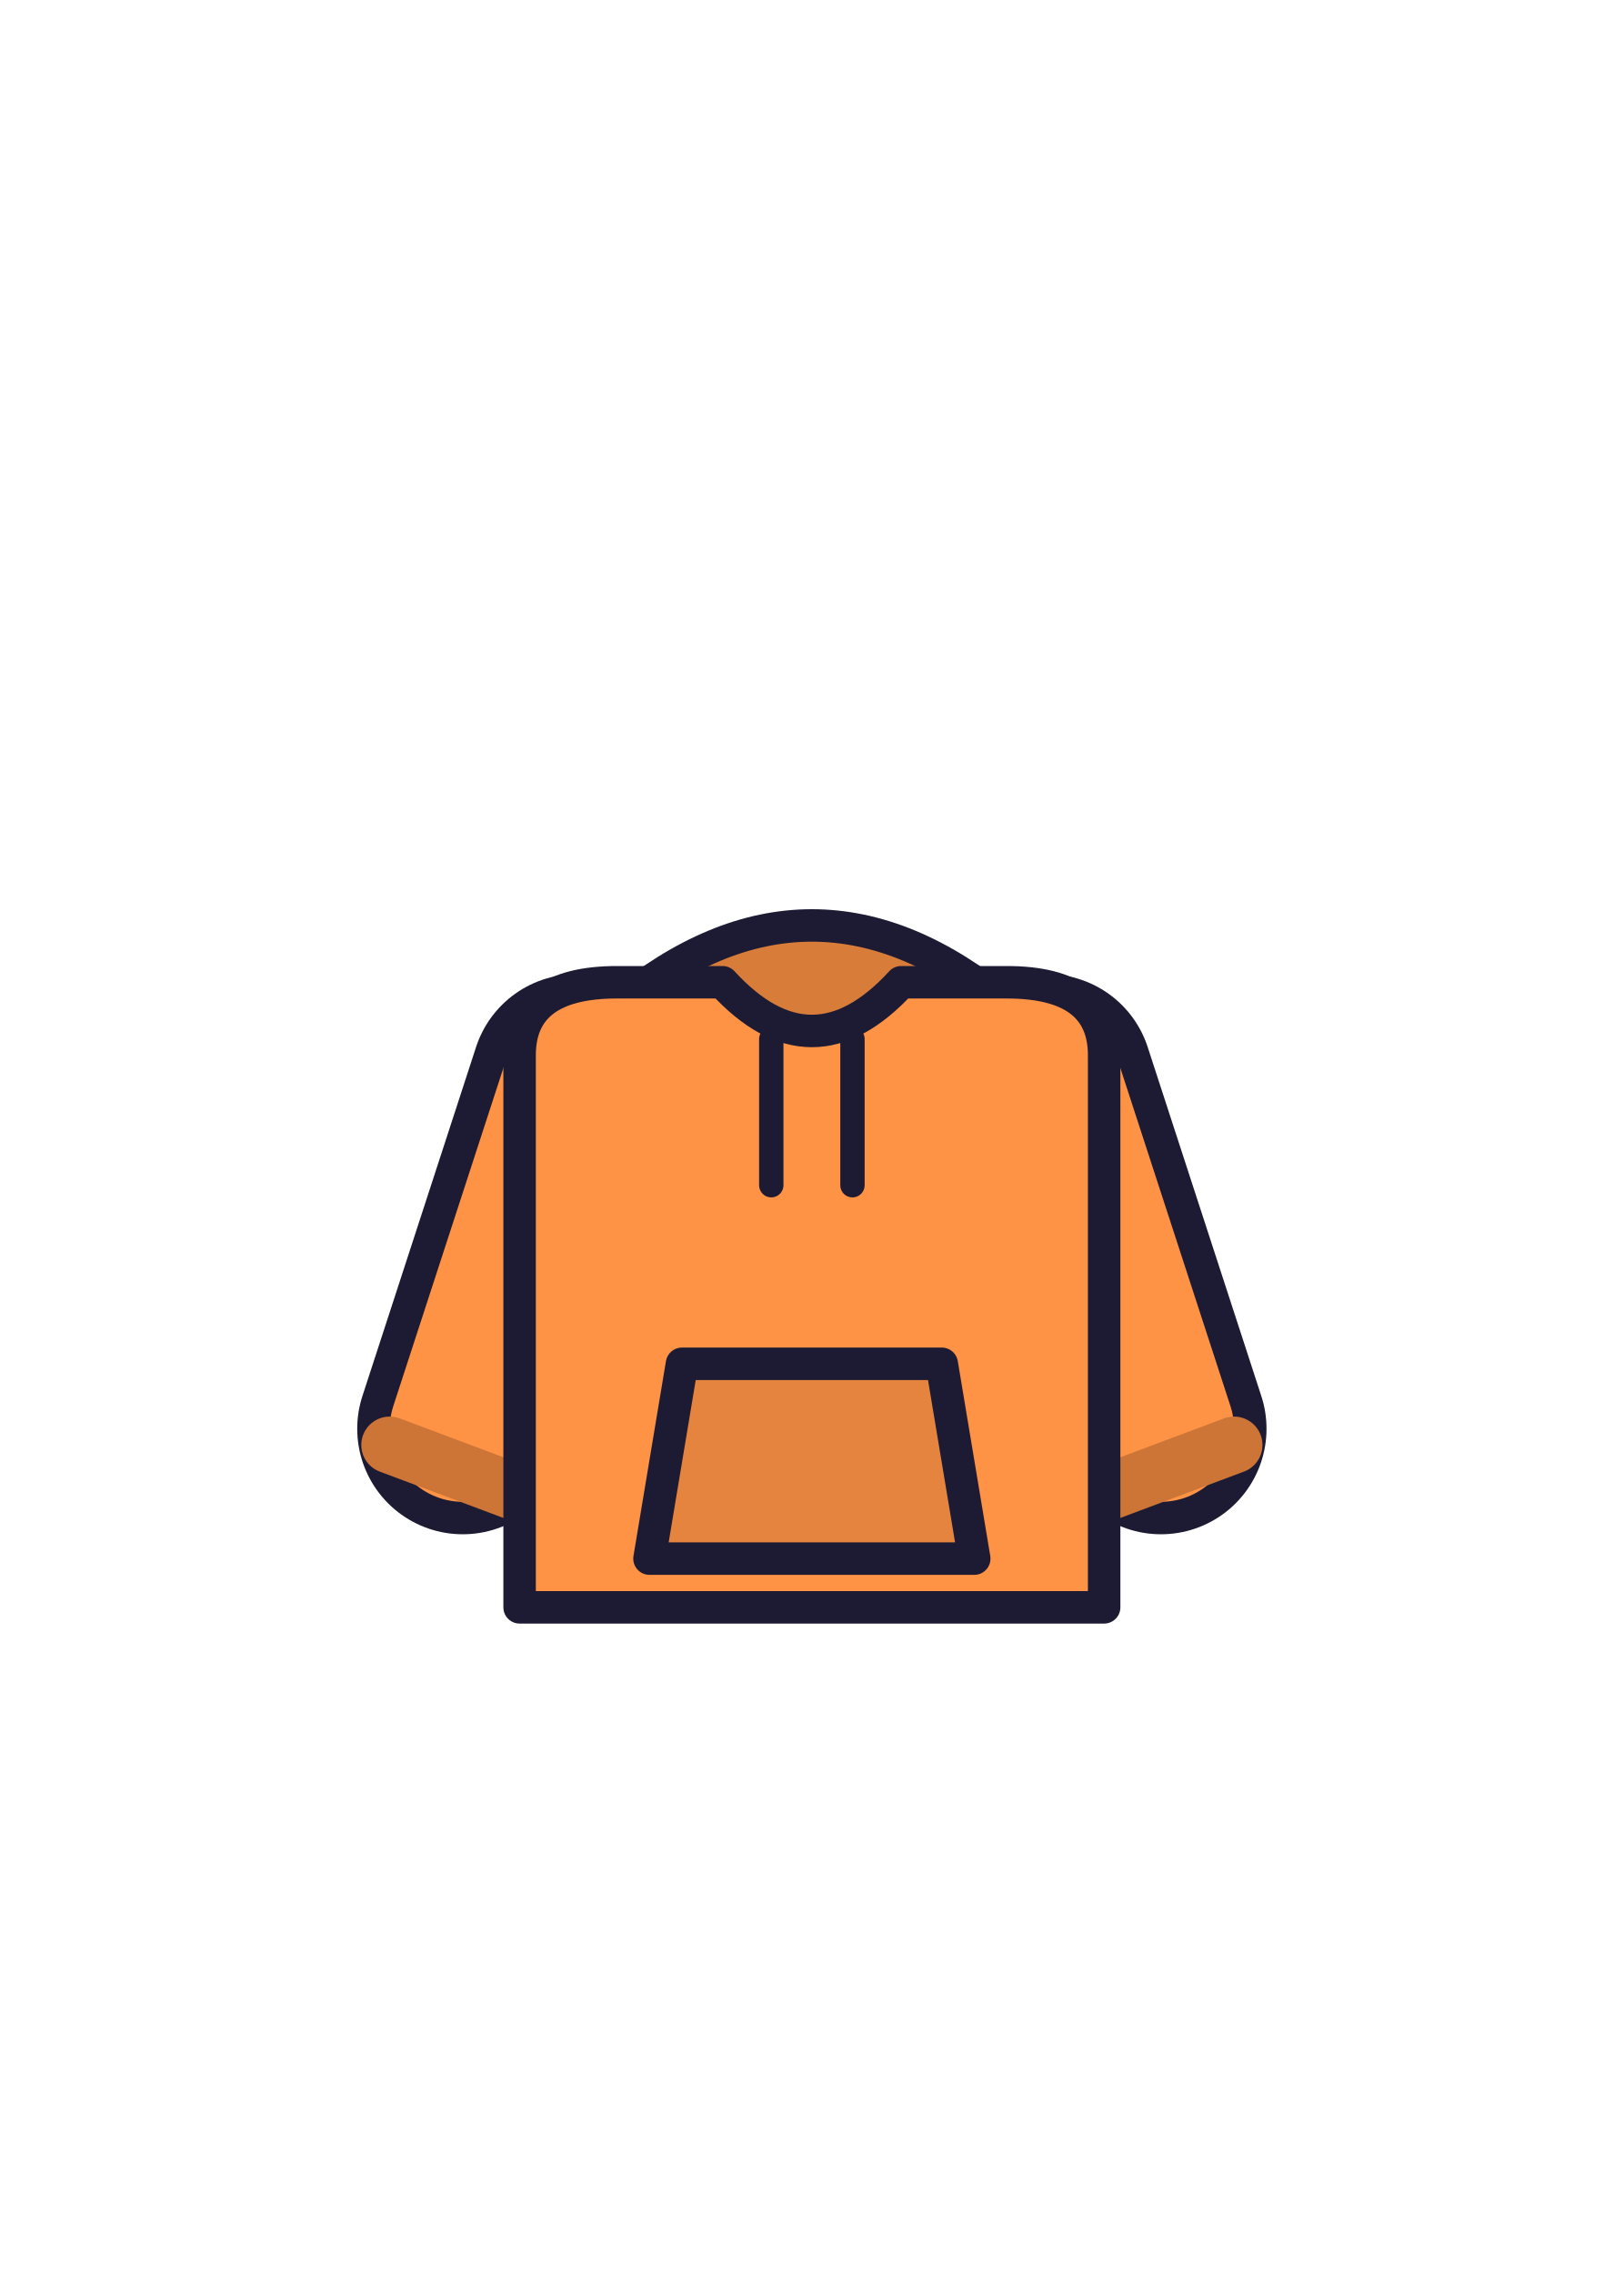
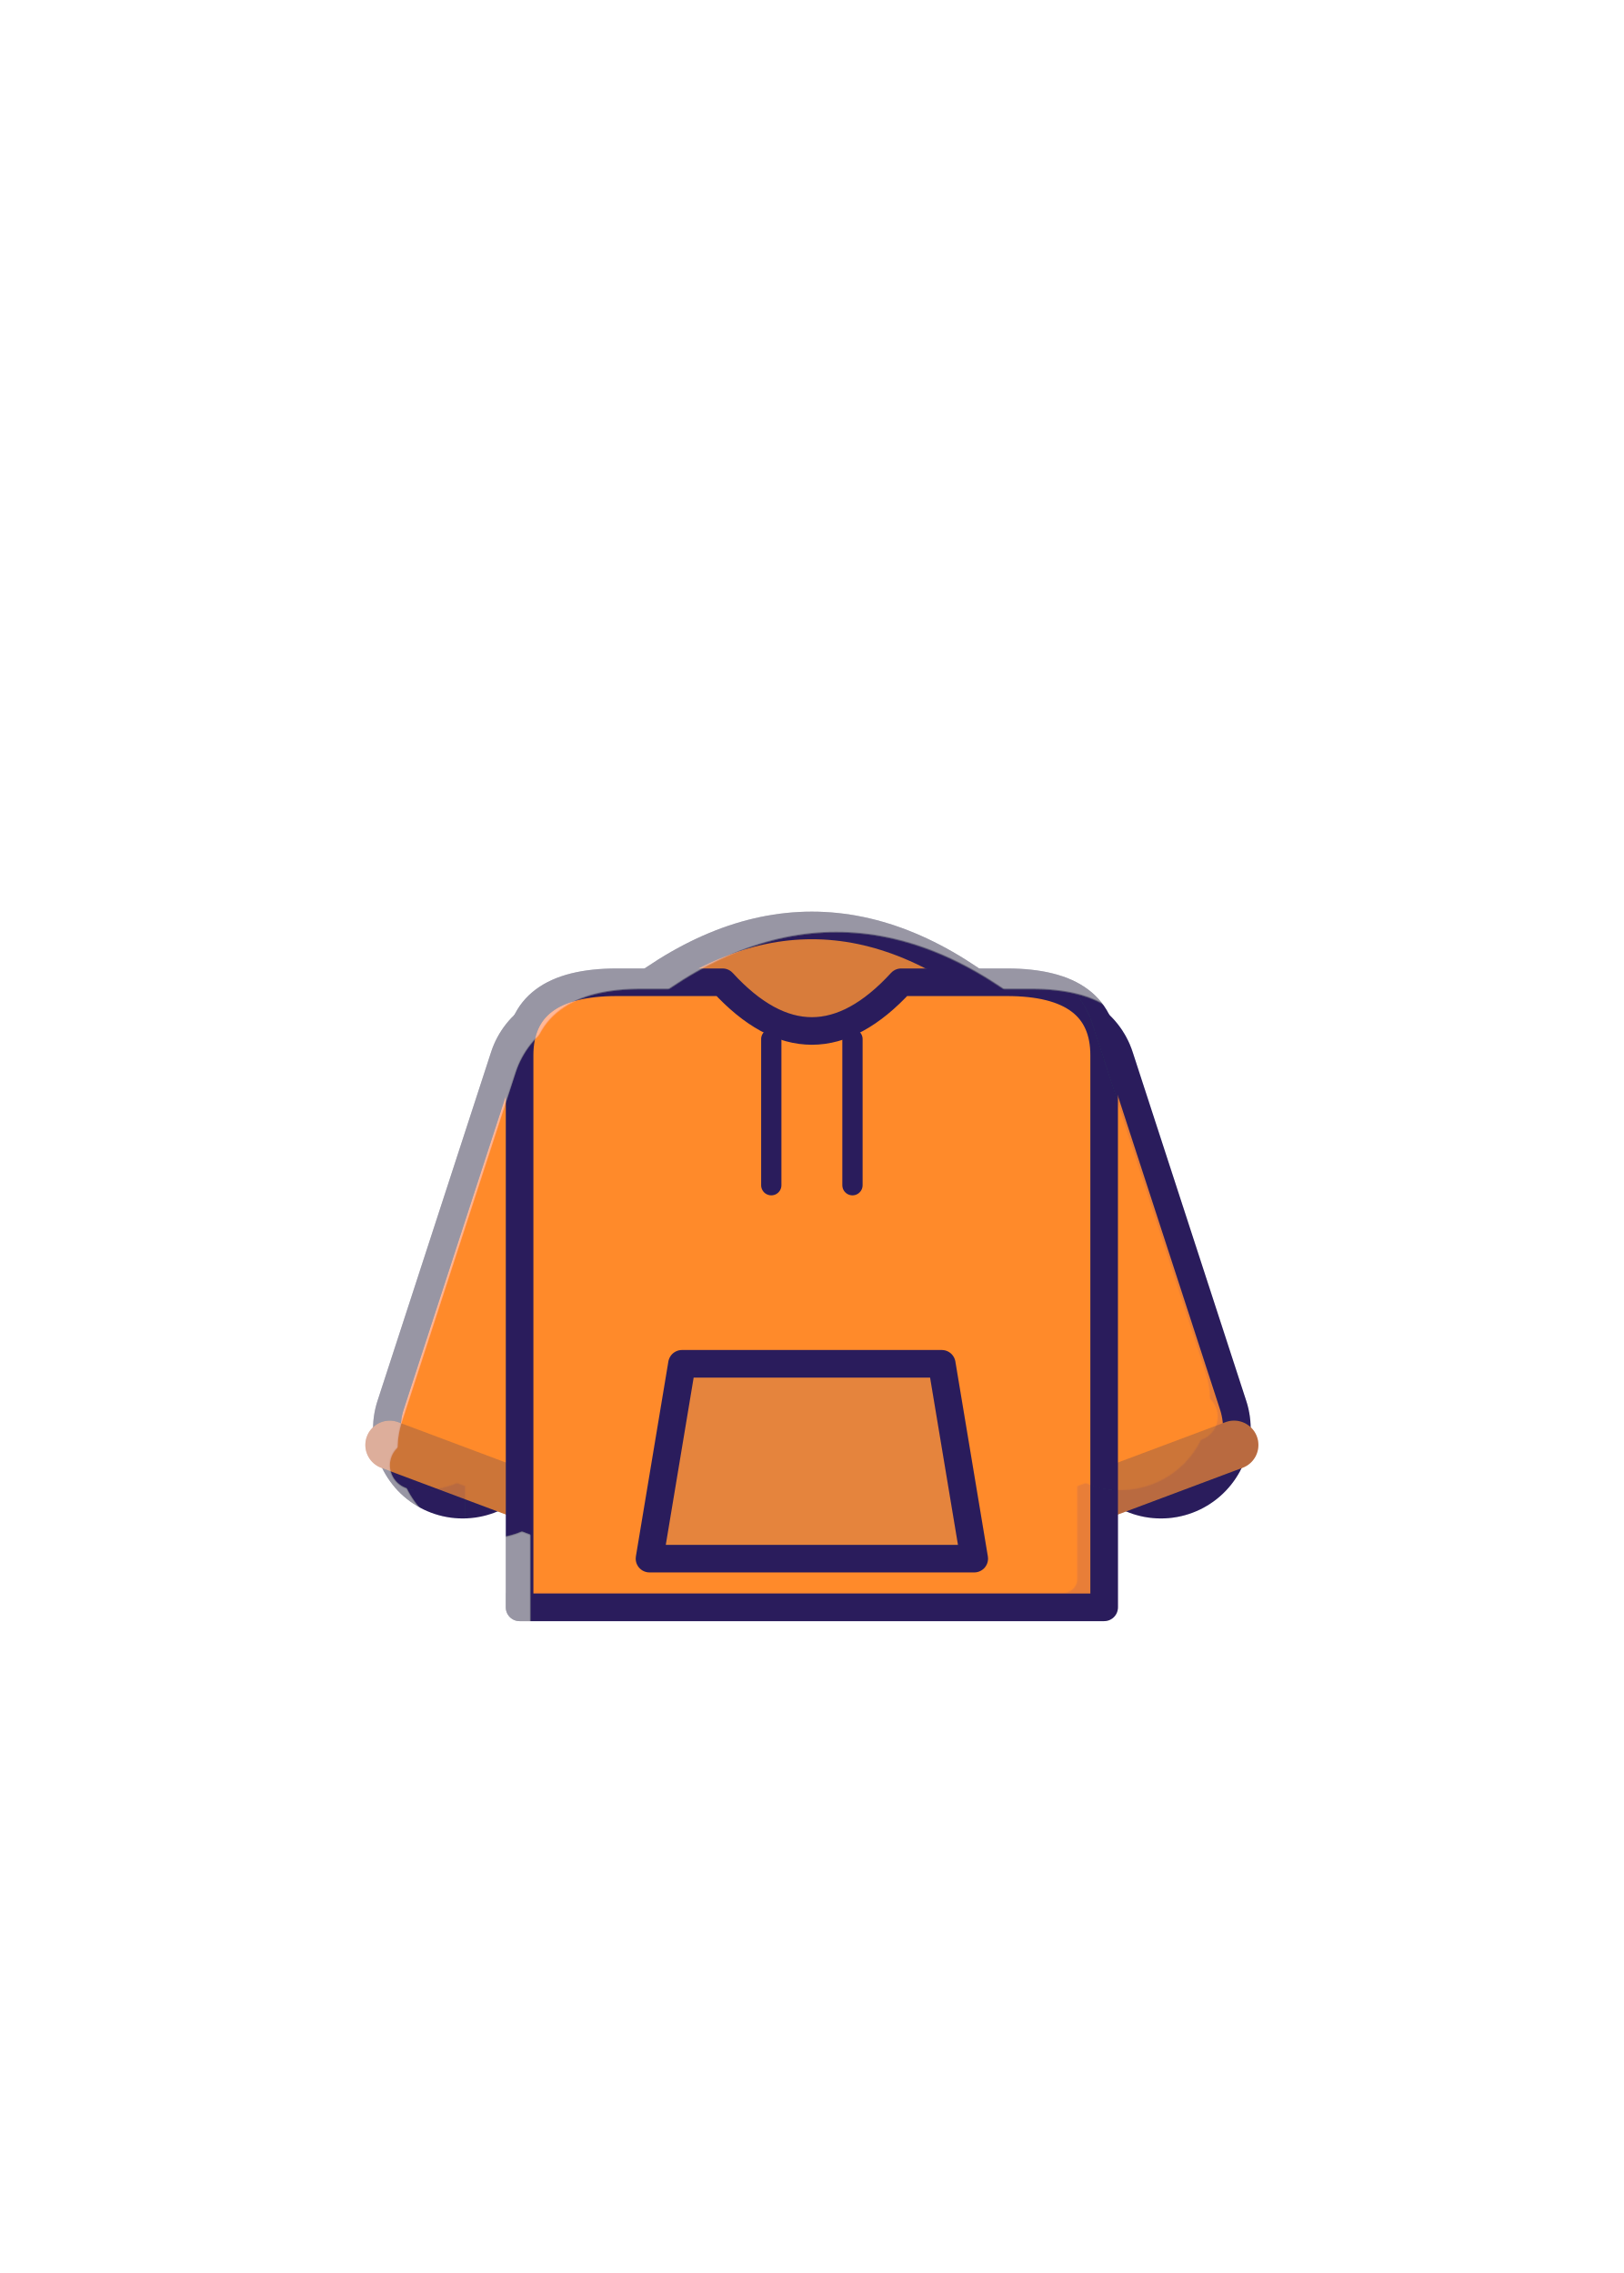
- <svg xmlns="http://www.w3.org/2000/svg" viewBox="0 0 200 280">
-   <g stroke="#1c1b33" stroke-width="4" stroke-linejoin="round" stroke-linecap="round">
-     <path d="M76 124 Q100 104 124 124 Q100 140 76 124 Z" fill="#d87c3a" />
-     <path d="M71 133 L57 176" fill="none" stroke-width="26" />
-     <path d="M71 133 L57 176" fill="none" stroke="#ff9345" stroke-width="18" />
-     <path d="M48 178 L64 184" fill="none" stroke="#cc7537" stroke-width="7" />
-     <g transform="matrix(-1 0 0 1 200 0)">
-       <path d="M71 133 L57 176" fill="none" stroke-width="26" />
-       <path d="M71 133 L57 176" fill="none" stroke="#ff9345" stroke-width="18" />
-       <path d="M48 178 L64 184" fill="none" stroke="#cc7537" stroke-width="7" />
+ <svg xmlns="http://www.w3.org/2000/svg" data-style="2d" viewBox="0 0 200 280">
+   <defs>
+     <filter id="s2d" x="-5%" y="-5%" width="110%" height="110%">
+       <feOffset in="SourceAlpha" dx="-5.0" dy="-3.5" result="a" />
+       <feComposite in="SourceAlpha" in2="a" operator="out" result="edgeS" />
+       <feFlood flood-color="#2b1f5c" flood-opacity=".2" />
+       <feComposite in2="edgeS" operator="in" result="shadow" />
+       <feOffset in="SourceAlpha" dx="3.0" dy="2.5" result="b" />
+       <feComposite in="SourceAlpha" in2="b" operator="out" result="edgeH" />
+       <feFlood flood-color="#ffffff" flood-opacity=".3" />
+       <feComposite in2="edgeH" operator="in" result="hi" />
+       <feMerge>
+         <feMergeNode in="SourceGraphic" />
+         <feMergeNode in="shadow" />
+         <feMergeNode in="hi" />
+       </feMerge>
+     </filter>
+   </defs>
+   <g filter="url(#s2d)">
+     <g stroke="#2b1f5c" stroke-width="3.4" stroke-linejoin="round" stroke-linecap="round">
+       <path d="M76 124 Q100 104 124 124 Q100 140 76 124 Z" fill="#d87c3a" />
+       <path d="M71 133 L57 176" fill="none" stroke-width="22.1" />
+       <path d="M71 133 L57 176" fill="none" stroke="#ff8a2a" stroke-width="15.3" />
+       <path d="M48 178 L64 184" fill="none" stroke="#cc7537" stroke-width="6" />
+       <g transform="matrix(-1 0 0 1 200 0)">
+         <path d="M71 133 L57 176" fill="none" stroke-width="22.1" />
+         <path d="M71 133 L57 176" fill="none" stroke="#ff8a2a" stroke-width="15.3" />
+         <path d="M48 178 L64 184" fill="none" stroke="#cc7537" stroke-width="6" />
+       </g>
+       <path d="M64 130 Q64 121 76 121 H89 Q100 133 111 121 H124 Q136 121 136 130 V198 H64 Z" fill="#ff8a2a" />
+       <path d="M84 168 H116 L120 192 H80 Z" fill="#e5843e" />
+       <path d="M95 128 V146 M105 128 V146" fill="none" stroke-width="2.5" />
    </g>
-     <path d="M64 130 Q64 121 76 121 H89 Q100 133 111 121 H124 Q136 121 136 130 V198 H64 Z" fill="#ff9345" />
-     <path d="M84 168 H116 L120 192 H80 Z" fill="#e5843e" />
-     <path d="M95 128 V146 M105 128 V146" fill="none" stroke-width="3" />
  </g>
</svg>
